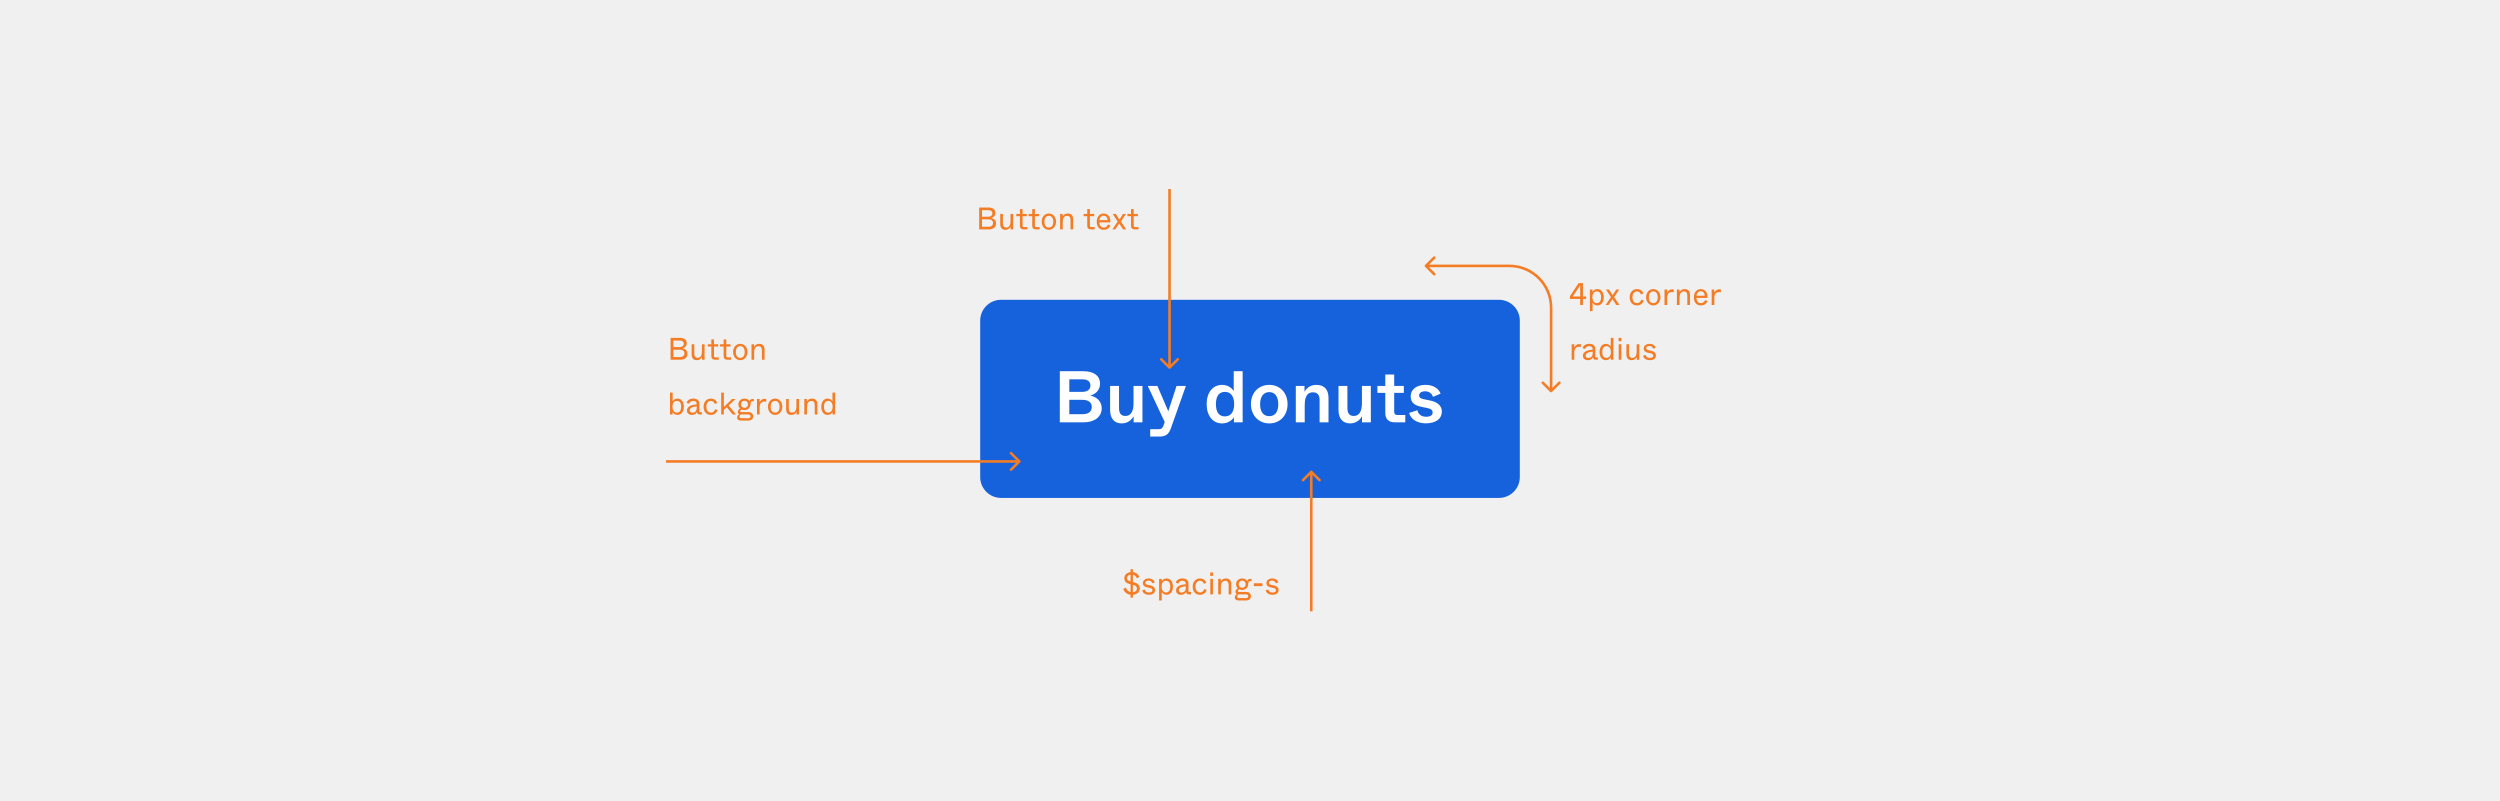
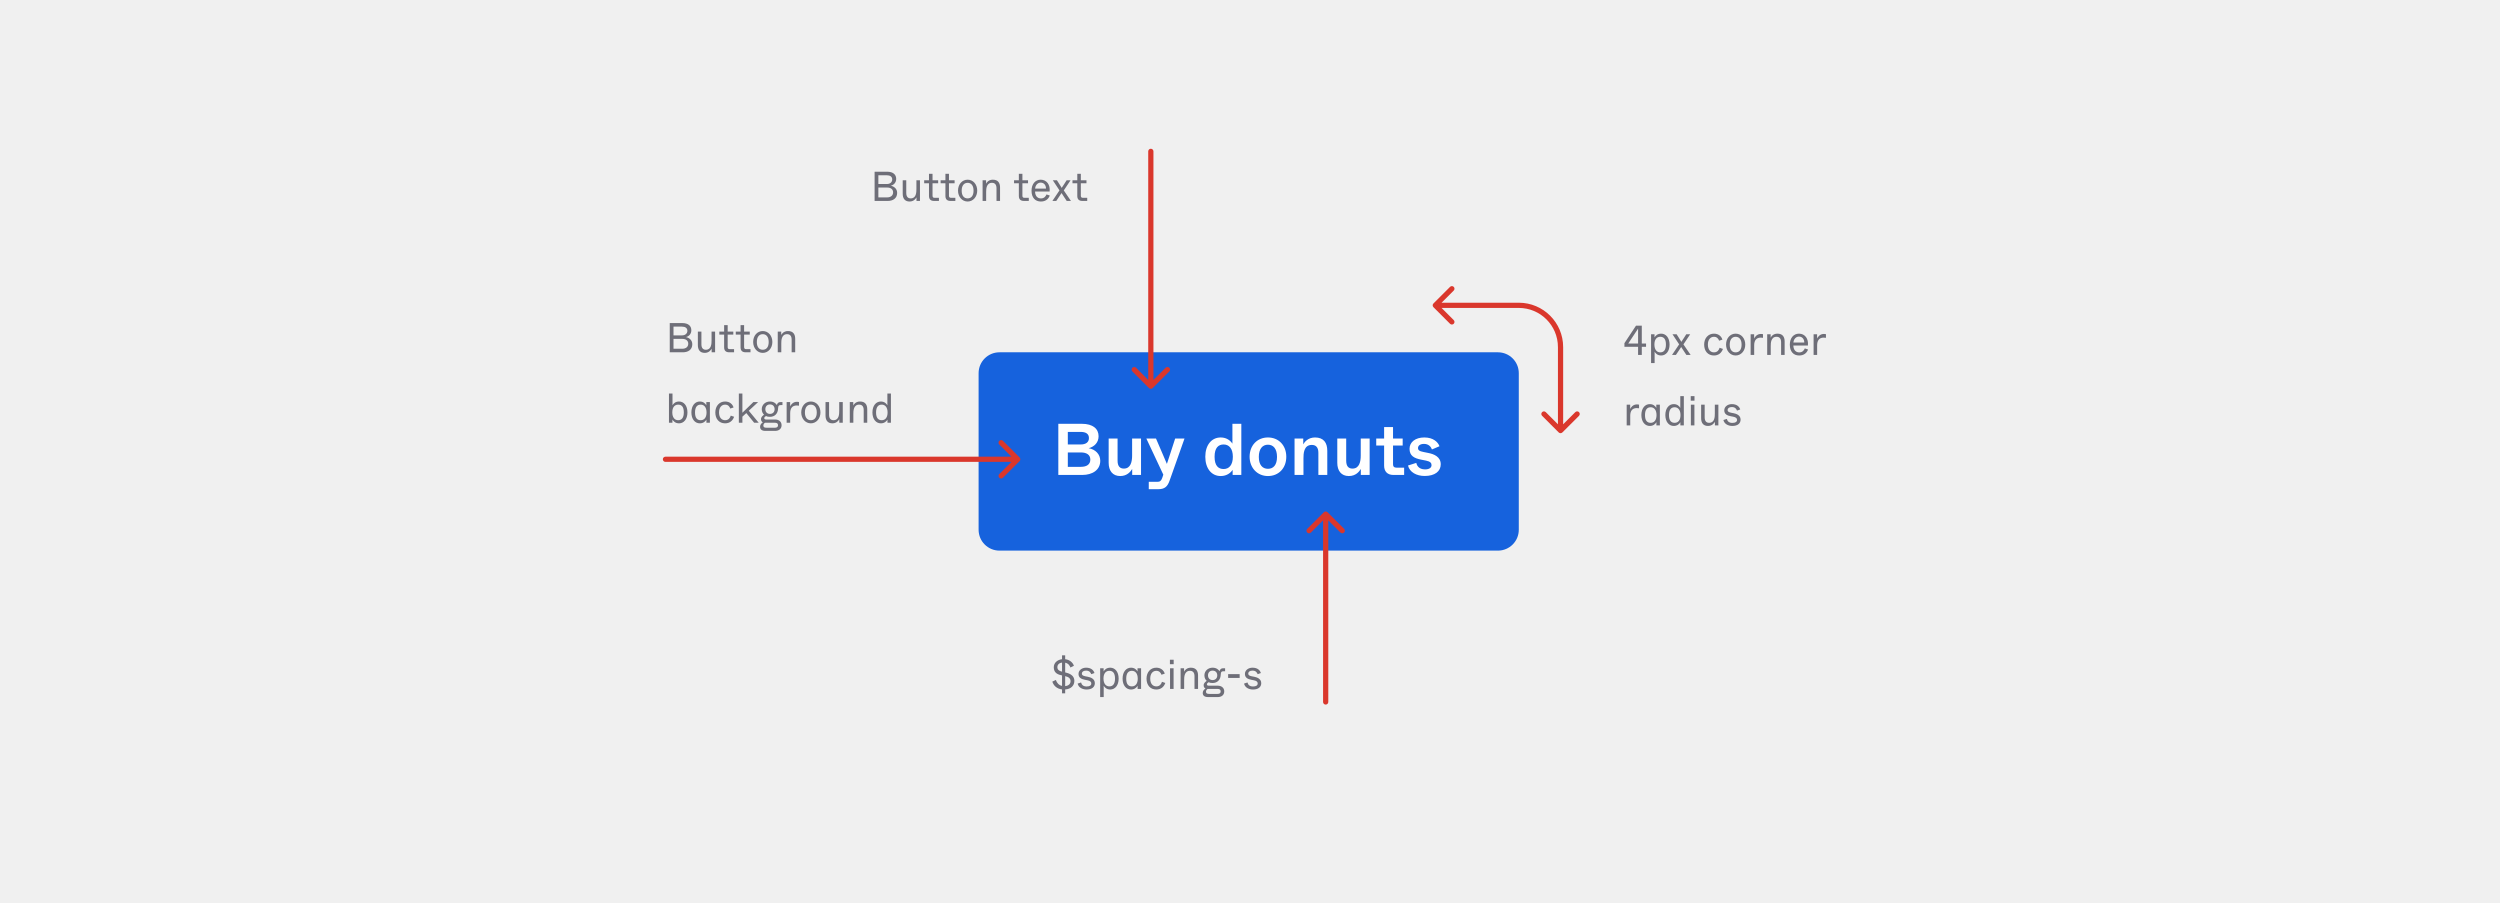
- <svg xmlns="http://www.w3.org/2000/svg" width="959" height="307" viewBox="0 0 959 307" fill="none">
-   <rect x="376" y="115" width="207" height="76" rx="8" fill="#1662DD" />
-   <path d="M406.548 162H415.732C419.596 162 422.62 160.096 422.62 156.568C422.62 154.02 420.716 152.2 418.196 151.752C420.38 151.164 421.976 149.568 421.976 147.16C421.976 144.332 419.82 142.4 415.564 142.4H406.548V162ZM410.188 150.324V145.508H415.088C417.048 145.508 418.28 146.208 418.28 147.86C418.28 149.512 417.048 150.324 415.088 150.324H410.188ZM410.188 158.892V153.376H415.2C417.384 153.376 418.812 154.272 418.812 156.12C418.812 157.996 417.384 158.892 415.2 158.892H410.188ZM430.262 162.42C433.006 162.42 434.294 160.628 434.854 159.704V162H438.242V148.056H434.826V154.608C434.826 156.848 434.322 159.564 431.662 159.564C430.178 159.564 429.254 158.696 429.254 156.54V148.056H425.838V157.352C425.838 160.404 427.378 162.42 430.262 162.42ZM451.317 148.056L449.385 154.02L448.153 157.772C447.901 157.184 447.565 156.484 446.557 154.048L443.981 148.056H440.284L446.781 161.888L446.361 163.148C445.941 164.296 445.465 164.632 444.513 164.632H441.209V167.46H444.849C447.285 167.46 448.405 166.48 449.217 164.1L454.901 148.056H451.317ZM468.779 162.42C471.187 162.42 472.699 161.076 473.343 160.04V162H476.675V142.4H473.259V147.496V150.016C472.615 148.98 471.159 147.636 468.779 147.636C465.251 147.636 462.871 150.548 462.871 155.028C462.871 159.508 465.251 162.42 468.779 162.42ZM469.899 159.732C467.911 159.732 466.427 158.528 466.427 155.028C466.427 151.556 467.911 150.324 469.899 150.324C471.971 150.324 473.427 151.892 473.427 155.028C473.427 158.192 471.971 159.732 469.899 159.732ZM486.878 162.42C490.938 162.42 493.906 159.452 493.906 155.028C493.906 150.66 490.966 147.636 486.878 147.636C482.79 147.636 479.85 150.66 479.85 155.028C479.85 159.284 482.818 162.42 486.878 162.42ZM486.878 159.648C484.806 159.648 483.378 158.192 483.378 155.084C483.378 151.976 484.806 150.408 486.878 150.408C488.95 150.408 490.35 151.976 490.35 155.084C490.35 158.192 488.95 159.648 486.878 159.648ZM497.072 162H500.488V155.644C500.488 153.936 500.544 150.492 503.68 150.492C505.22 150.492 506.2 151.388 506.2 153.488V162H509.616V152.732C509.616 149.68 508.244 147.636 504.912 147.636C502.196 147.636 500.852 149.456 500.404 150.268V148.056H497.072V162ZM517.871 162.42C520.615 162.42 521.903 160.628 522.463 159.704V162H525.851V148.056H522.435V154.608C522.435 156.848 521.931 159.564 519.271 159.564C517.787 159.564 516.863 158.696 516.863 156.54V148.056H513.447V157.352C513.447 160.404 514.987 162.42 517.871 162.42ZM534.922 162H539.066V159.2H536.098C535.202 159.2 534.81 158.808 534.81 157.912V150.716H538.506V148.056H534.81V143.66H531.394V148.056H528.37V150.716H531.394V158.444C531.394 160.656 532.654 162 534.922 162ZM546.931 162.392C550.823 162.392 553.091 160.628 553.091 157.912C553.091 155.056 550.515 153.992 548.303 153.572L546.511 153.208C544.831 152.9 544.383 152.452 544.383 151.668C544.383 150.828 545.139 150.1 546.679 150.1C548.415 150.1 549.339 151.164 549.731 152.228L552.615 150.996C552.027 149.428 550.291 147.636 546.791 147.636C543.431 147.636 541.135 149.372 541.135 151.976C541.135 154.692 542.927 155.616 545.643 156.148L547.491 156.512C549.143 156.848 549.563 157.464 549.563 158.248C549.563 159.228 548.695 159.872 547.071 159.872C544.551 159.872 543.879 158.164 543.711 157.38L540.547 158.388C541.163 160.936 543.795 162.392 546.931 162.392Z" fill="white" />
-   <path d="M256 176.5L255.5 176.5L255.5 177.5L256 177.5L256 176.5ZM391.354 177.354C391.549 177.158 391.549 176.842 391.354 176.646L388.172 173.464C387.976 173.269 387.66 173.269 387.464 173.464C387.269 173.66 387.269 173.976 387.464 174.172L390.293 177L387.464 179.828C387.269 180.024 387.269 180.34 387.464 180.536C387.66 180.731 387.976 180.731 388.172 180.536L391.354 177.354ZM256 177.5L391 177.5L391 176.5L256 176.5L256 177.5Z" fill="#F47C25" />
-   <path d="M257.236 138H261.004C262.456 138 263.716 137.304 263.716 135.684C263.716 134.436 262.732 133.788 261.88 133.62C262.6 133.476 263.44 132.84 263.44 131.676C263.44 130.452 262.6 129.6 260.836 129.6H257.236V138ZM258.316 133.14V130.62H260.74C261.688 130.62 262.3 131.028 262.3 131.82C262.3 132.612 261.688 133.14 260.74 133.14H258.316ZM258.316 136.98V134.148H260.848C261.916 134.148 262.552 134.676 262.552 135.54C262.552 136.404 261.916 136.98 260.848 136.98H258.316ZM267.295 138.168C268.531 138.168 269.095 137.292 269.275 136.968V138H270.271V132.06H269.251V134.58C269.251 135.492 269.227 137.268 267.619 137.268C266.839 137.268 266.335 136.812 266.335 135.696V132.06H265.315V135.936C265.315 137.256 265.903 138.168 267.295 138.168ZM274.353 138H275.721V137.1H274.485C274.065 137.1 273.885 136.92 273.885 136.5V132.924H275.505V132.06H273.885V130.2H272.865V132.06H271.485V132.924H272.865V136.56C272.865 137.544 273.369 138 274.353 138ZM279.076 138H280.444V137.1H279.208C278.788 137.1 278.608 136.92 278.608 136.5V132.924H280.228V132.06H278.608V130.2H277.588V132.06H276.208V132.924H277.588V136.56C277.588 137.544 278.092 138 279.076 138ZM283.968 138.168C285.528 138.168 286.728 136.824 286.728 135.036C286.728 133.248 285.576 131.892 283.968 131.892C282.36 131.892 281.208 133.248 281.208 135.036C281.208 136.824 282.408 138.168 283.968 138.168ZM283.968 137.268C282.96 137.268 282.264 136.548 282.264 135.048C282.264 133.548 282.96 132.792 283.968 132.792C284.976 132.792 285.672 133.548 285.672 135.048C285.672 136.548 284.976 137.268 283.968 137.268ZM288.274 138H289.294V135.48C289.294 134.604 289.33 132.792 290.962 132.792C291.754 132.792 292.27 133.248 292.27 134.364V138H293.29V134.124C293.29 132.804 292.69 131.892 291.214 131.892C289.93 131.892 289.354 132.804 289.27 133.068V132.06H288.274V138ZM259.912 159.168C261.28 159.168 262.324 157.98 262.324 156.024C262.324 154.068 261.28 152.892 259.912 152.892C258.868 152.892 258.316 153.468 258.028 153.972V152.82V150.6H257.008V159H258.004V158.076C258.292 158.58 258.868 159.168 259.912 159.168ZM259.648 158.268C258.676 158.268 257.968 157.512 257.968 156.012C257.968 154.512 258.676 153.792 259.648 153.792C260.596 153.792 261.28 154.356 261.28 156.012C261.28 157.668 260.596 158.268 259.648 158.268ZM265.435 159.168C266.359 159.168 266.923 158.772 267.367 158.1C267.439 158.592 267.571 159 268.471 159H269.251V158.1H268.627C268.351 158.1 268.279 158.028 268.279 157.752V154.932C268.279 153.708 267.547 152.892 265.963 152.892C264.415 152.892 263.599 153.732 263.383 154.524L264.379 154.884C264.535 154.44 264.859 153.792 265.951 153.792C266.863 153.792 267.259 154.224 267.259 154.944V155.112C265.327 155.268 263.515 155.832 263.515 157.464C263.515 158.52 264.259 159.168 265.435 159.168ZM265.675 158.304C264.931 158.304 264.571 157.944 264.571 157.38C264.571 156.408 265.807 156.036 267.259 155.88V156.54C267.259 157.776 266.455 158.304 265.675 158.304ZM272.708 159.168C274.04 159.168 274.904 158.388 275.288 157.284L274.328 156.948C274.136 157.596 273.692 158.268 272.708 158.268C271.724 158.268 270.956 157.548 270.956 156.024C270.956 154.536 271.748 153.792 272.696 153.792C273.56 153.792 273.992 154.356 274.184 154.92L275.132 154.608C274.856 153.684 274.04 152.892 272.696 152.892C271.052 152.892 269.888 154.188 269.888 156.024C269.888 157.944 270.992 159.168 272.708 159.168ZM281.053 159H282.361L279.505 155.544L282.181 153.06H280.825L277.669 156.12V154.176V150.6H276.649V159H277.669V157.248L278.797 156.216L281.053 159ZM284.3 161.34H287.072C288.08 161.34 288.932 160.812 288.932 159.708C288.932 158.712 288.188 158.064 287.048 158.064H284.456C284.036 158.064 283.952 157.848 283.952 157.656C283.952 157.44 284.168 157.212 284.492 157.068C284.816 157.26 285.188 157.296 285.596 157.296C286.916 157.296 287.816 156.42 287.912 155.076L287.936 154.752C287.984 154.056 288.188 153.924 288.728 153.924H289.184V153.06H288.548C287.972 153.06 287.696 153.456 287.576 153.912C287.324 153.492 286.7 152.892 285.596 152.892C284.228 152.892 283.232 153.864 283.232 155.1C283.232 155.844 283.556 156.384 283.892 156.684C283.508 156.96 283.016 157.356 283.016 157.944C283.016 158.412 283.208 158.688 283.544 158.892C283.184 159.096 282.752 159.54 282.752 160.14C282.752 160.836 283.16 161.34 284.3 161.34ZM285.596 156.456C284.792 156.456 284.264 155.916 284.264 155.1C284.264 154.284 284.792 153.732 285.596 153.732C286.4 153.732 286.928 154.284 286.928 155.1C286.928 155.916 286.4 156.456 285.596 156.456ZM284.648 160.428C284.024 160.428 283.688 160.296 283.688 159.804C283.688 159.396 283.952 159.132 284.156 159H286.964C287.432 159 287.9 159.096 287.9 159.708C287.9 160.32 287.432 160.428 286.964 160.428H284.648ZM290.383 159H291.403V156.276C291.403 154.884 291.955 154.032 293.299 154.032C293.539 154.032 293.743 154.056 293.935 154.092V153.048C293.791 153.012 293.611 152.976 293.323 152.976C292.195 152.976 291.583 153.852 291.391 154.296V153.06H290.383V159ZM297.339 159.168C298.899 159.168 300.099 157.824 300.099 156.036C300.099 154.248 298.947 152.892 297.339 152.892C295.731 152.892 294.579 154.248 294.579 156.036C294.579 157.824 295.779 159.168 297.339 159.168ZM297.339 158.268C296.331 158.268 295.635 157.548 295.635 156.048C295.635 154.548 296.331 153.792 297.339 153.792C298.347 153.792 299.043 154.548 299.043 156.048C299.043 157.548 298.347 158.268 297.339 158.268ZM303.541 159.168C304.777 159.168 305.341 158.292 305.521 157.968V159H306.517V153.06H305.497V155.58C305.497 156.492 305.473 158.268 303.865 158.268C303.085 158.268 302.581 157.812 302.581 156.696V153.06H301.561V156.936C301.561 158.256 302.149 159.168 303.541 159.168ZM308.535 159H309.555V156.48C309.555 155.604 309.591 153.792 311.223 153.792C312.015 153.792 312.531 154.248 312.531 155.364V159H313.551V155.124C313.551 153.804 312.951 152.892 311.475 152.892C310.191 152.892 309.615 153.804 309.531 154.068V153.06H308.535V159ZM317.453 159.168C318.497 159.168 319.073 158.592 319.361 158.088V159H320.357V150.6H319.337V152.82V153.984C319.049 153.48 318.497 152.892 317.453 152.892C316.085 152.892 315.041 154.08 315.041 156.036C315.041 157.992 316.085 159.168 317.453 159.168ZM317.717 158.268C316.769 158.268 316.085 157.704 316.085 156.048C316.085 154.392 316.769 153.792 317.717 153.792C318.689 153.792 319.397 154.548 319.397 156.048C319.397 157.548 318.689 158.268 317.717 158.268Z" fill="#F47C25" />
-   <path d="M449.129 73L449.129 72.5L448.129 72.5L448.129 73L449.129 73ZM448.275 141.354C448.471 141.549 448.787 141.549 448.982 141.354L452.164 138.172C452.36 137.976 452.36 137.66 452.164 137.464C451.969 137.269 451.653 137.269 451.457 137.464L448.629 140.293L445.8 137.464C445.605 137.269 445.289 137.269 445.093 137.464C444.898 137.66 444.898 137.976 445.093 138.172L448.275 141.354ZM448.129 73L448.129 141L449.129 141L449.129 73L448.129 73Z" fill="#F47C25" />
-   <path d="M375.611 88H379.379C380.831 88 382.091 87.304 382.091 85.684C382.091 84.436 381.107 83.788 380.255 83.62C380.975 83.476 381.815 82.84 381.815 81.676C381.815 80.452 380.975 79.6 379.211 79.6H375.611V88ZM376.691 83.14V80.62H379.115C380.063 80.62 380.675 81.028 380.675 81.82C380.675 82.612 380.063 83.14 379.115 83.14H376.691ZM376.691 86.98V84.148H379.223C380.291 84.148 380.927 84.676 380.927 85.54C380.927 86.404 380.291 86.98 379.223 86.98H376.691ZM385.67 88.168C386.906 88.168 387.47 87.292 387.65 86.968V88H388.646V82.06H387.626V84.58C387.626 85.492 387.602 87.268 385.994 87.268C385.214 87.268 384.71 86.812 384.71 85.696V82.06H383.69V85.936C383.69 87.256 384.278 88.168 385.67 88.168ZM392.728 88H394.096V87.1H392.86C392.44 87.1 392.26 86.92 392.26 86.5V82.924H393.88V82.06H392.26V80.2H391.24V82.06H389.86V82.924H391.24V86.56C391.24 87.544 391.744 88 392.728 88ZM397.451 88H398.819V87.1H397.583C397.163 87.1 396.983 86.92 396.983 86.5V82.924H398.603V82.06H396.983V80.2H395.963V82.06H394.583V82.924H395.963V86.56C395.963 87.544 396.467 88 397.451 88ZM402.343 88.168C403.903 88.168 405.103 86.824 405.103 85.036C405.103 83.248 403.951 81.892 402.343 81.892C400.735 81.892 399.583 83.248 399.583 85.036C399.583 86.824 400.783 88.168 402.343 88.168ZM402.343 87.268C401.335 87.268 400.639 86.548 400.639 85.048C400.639 83.548 401.335 82.792 402.343 82.792C403.351 82.792 404.047 83.548 404.047 85.048C404.047 86.548 403.351 87.268 402.343 87.268ZM406.649 88H407.669V85.48C407.669 84.604 407.705 82.792 409.337 82.792C410.129 82.792 410.645 83.248 410.645 84.364V88H411.665V84.124C411.665 82.804 411.065 81.892 409.589 81.892C408.305 81.892 407.729 82.804 407.645 83.068V82.06H406.649V88ZM418.556 88H419.924V87.1H418.688C418.268 87.1 418.088 86.92 418.088 86.5V82.924H419.708V82.06H418.088V80.2H417.068V82.06H415.688V82.924H417.068V86.56C417.068 87.544 417.572 88 418.556 88ZM423.4 88.168C424.516 88.168 425.512 87.664 425.956 86.452L425.02 86.128C424.864 86.512 424.444 87.28 423.436 87.28C422.608 87.28 421.78 86.8 421.72 85.3H425.908C426.136 83.356 425.068 81.892 423.34 81.892C421.828 81.892 420.712 83.104 420.712 85.06C420.712 87.076 421.78 88.168 423.4 88.168ZM421.744 84.448C421.828 83.368 422.56 82.732 423.34 82.732C424.156 82.732 424.864 83.32 424.864 84.448H421.744ZM426.705 88H427.821L428.577 86.872L429.333 85.732C429.501 85.996 429.633 86.2 430.077 86.872L430.821 88H432.045L429.981 84.976L431.925 82.06H430.797L430.149 83.08C429.693 83.788 429.549 84.004 429.381 84.244C429.237 84.004 429.105 83.788 428.661 83.08L428.013 82.06H426.825L428.745 84.964L426.705 88ZM435.349 88H436.717V87.1H435.481C435.061 87.1 434.881 86.92 434.881 86.5V82.924H436.501V82.06H434.881V80.2H433.861V82.06H432.481V82.924H433.861V86.56C433.861 87.544 434.365 88 435.349 88Z" fill="#F47C25" />
-   <path d="M546.646 101.646C546.451 101.842 546.451 102.158 546.646 102.354L549.828 105.536C550.024 105.731 550.34 105.731 550.536 105.536C550.731 105.34 550.731 105.024 550.536 104.828L547.707 102L550.536 99.172C550.731 98.976 550.731 98.66 550.536 98.465C550.34 98.269 550.024 98.269 549.828 98.465L546.646 101.646ZM595 118L595.5 118V118L595 118ZM594.646 150.354C594.842 150.549 595.158 150.549 595.354 150.354L598.536 147.172C598.731 146.976 598.731 146.66 598.536 146.464C598.34 146.269 598.024 146.269 597.828 146.464L595 149.293L592.172 146.464C591.976 146.269 591.66 146.269 591.464 146.464C591.269 146.66 591.269 146.976 591.464 147.172L594.646 150.354ZM579 101.5H547V102.5H579V101.5ZM594.5 118L594.5 150L595.5 150L595.5 118L594.5 118ZM579 102.5C587.56 102.5 594.5 109.44 594.5 118L595.5 118C595.5 108.887 588.113 101.5 579 101.5V102.5Z" fill="#F47C25" />
-   <path d="M606.155 117H607.223V114.672H608.447V113.736H607.223V108.6H605.555L602.231 113.628V114.672H606.155V117ZM606.155 113.736H604.919H603.323L606.155 109.452V111.288V113.736ZM609.887 119.34H610.907V117.24V116.076C611.195 116.58 611.747 117.168 612.791 117.168C614.159 117.168 615.203 115.98 615.203 114.024C615.203 112.068 614.159 110.892 612.791 110.892C611.747 110.892 611.171 111.468 610.883 111.972V111.06H609.887V119.34ZM612.527 116.268C611.555 116.268 610.847 115.512 610.847 114.012C610.847 112.512 611.555 111.792 612.527 111.792C613.475 111.792 614.159 112.356 614.159 114.012C614.159 115.668 613.475 116.268 612.527 116.268ZM615.916 117H617.032L617.788 115.872L618.544 114.732C618.712 114.996 618.844 115.2 619.288 115.872L620.032 117H621.256L619.192 113.976L621.136 111.06H620.008L619.36 112.08C618.904 112.788 618.76 113.004 618.592 113.244C618.448 113.004 618.316 112.788 617.872 112.08L617.224 111.06H616.036L617.956 113.964L615.916 117ZM627.966 117.168C629.298 117.168 630.162 116.388 630.546 115.284L629.586 114.948C629.394 115.596 628.95 116.268 627.966 116.268C626.982 116.268 626.214 115.548 626.214 114.024C626.214 112.536 627.006 111.792 627.954 111.792C628.818 111.792 629.25 112.356 629.442 112.92L630.39 112.608C630.114 111.684 629.298 110.892 627.954 110.892C626.31 110.892 625.146 112.188 625.146 114.024C625.146 115.944 626.25 117.168 627.966 117.168ZM634.198 117.168C635.758 117.168 636.958 115.824 636.958 114.036C636.958 112.248 635.806 110.892 634.198 110.892C632.59 110.892 631.438 112.248 631.438 114.036C631.438 115.824 632.638 117.168 634.198 117.168ZM634.198 116.268C633.19 116.268 632.494 115.548 632.494 114.048C632.494 112.548 633.19 111.792 634.198 111.792C635.206 111.792 635.902 112.548 635.902 114.048C635.902 115.548 635.206 116.268 634.198 116.268ZM638.504 117H639.524V114.276C639.524 112.884 640.076 112.032 641.42 112.032C641.66 112.032 641.864 112.056 642.056 112.092V111.048C641.912 111.012 641.732 110.976 641.444 110.976C640.316 110.976 639.704 111.852 639.512 112.296V111.06H638.504V117ZM643.262 117H644.282V114.48C644.282 113.604 644.318 111.792 645.95 111.792C646.742 111.792 647.258 112.248 647.258 113.364V117H648.278V113.124C648.278 111.804 647.678 110.892 646.202 110.892C644.918 110.892 644.342 111.804 644.258 112.068V111.06H643.262V117ZM652.455 117.168C653.571 117.168 654.567 116.664 655.011 115.452L654.075 115.128C653.919 115.512 653.499 116.28 652.491 116.28C651.663 116.28 650.835 115.8 650.775 114.3H654.963C655.191 112.356 654.123 110.892 652.395 110.892C650.883 110.892 649.767 112.104 649.767 114.06C649.767 116.076 650.835 117.168 652.455 117.168ZM650.799 113.448C650.883 112.368 651.615 111.732 652.395 111.732C653.211 111.732 653.919 112.32 653.919 113.448H650.799ZM656.598 117H657.618V114.276C657.618 112.884 658.17 112.032 659.514 112.032C659.754 112.032 659.958 112.056 660.15 112.092V111.048C660.006 111.012 659.826 110.976 659.538 110.976C658.41 110.976 657.798 111.852 657.606 112.296V111.06H656.598V117ZM602.879 138H603.899V135.276C603.899 133.884 604.451 133.032 605.795 133.032C606.035 133.032 606.239 133.056 606.431 133.092V132.048C606.287 132.012 606.107 131.976 605.819 131.976C604.691 131.976 604.079 132.852 603.887 133.296V132.06H602.879V138ZM609.126 138.168C610.05 138.168 610.614 137.772 611.058 137.1C611.13 137.592 611.262 138 612.162 138H612.942V137.1H612.318C612.042 137.1 611.97 137.028 611.97 136.752V133.932C611.97 132.708 611.238 131.892 609.654 131.892C608.106 131.892 607.29 132.732 607.074 133.524L608.07 133.884C608.226 133.44 608.55 132.792 609.642 132.792C610.554 132.792 610.95 133.224 610.95 133.944V134.112C609.018 134.268 607.206 134.832 607.206 136.464C607.206 137.52 607.95 138.168 609.126 138.168ZM609.366 137.304C608.622 137.304 608.262 136.944 608.262 136.38C608.262 135.408 609.498 135.036 610.95 134.88V135.54C610.95 136.776 610.146 137.304 609.366 137.304ZM616.003 138.168C617.047 138.168 617.623 137.592 617.911 137.088V138H618.907V129.6H617.887V131.82V132.984C617.599 132.48 617.047 131.892 616.003 131.892C614.635 131.892 613.591 133.08 613.591 135.036C613.591 136.992 614.635 138.168 616.003 138.168ZM616.267 137.268C615.319 137.268 614.635 136.704 614.635 135.048C614.635 133.392 615.319 132.792 616.267 132.792C617.239 132.792 617.947 133.548 617.947 135.048C617.947 136.548 617.239 137.268 616.267 137.268ZM620.89 130.896H621.97V129.6H620.89V130.896ZM620.926 138H621.946V132.06H620.926V138ZM625.857 138.168C627.093 138.168 627.657 137.292 627.837 136.968V138H628.833V132.06H627.813V134.58C627.813 135.492 627.789 137.268 626.181 137.268C625.401 137.268 624.897 136.812 624.897 135.696V132.06H623.877V135.936C623.877 137.256 624.465 138.168 625.857 138.168ZM632.856 138.168C634.356 138.168 635.22 137.46 635.22 136.344C635.22 134.988 633.816 134.628 633.216 134.508L632.532 134.376C631.68 134.208 631.488 133.968 631.488 133.572C631.488 133.14 631.872 132.732 632.7 132.732C633.708 132.732 634.044 133.368 634.188 133.764L635.112 133.428C634.872 132.648 634.176 131.892 632.7 131.892C631.536 131.892 630.528 132.612 630.528 133.68C630.528 134.808 631.392 135.18 632.376 135.372L633.06 135.504C633.924 135.672 634.2 135.984 634.2 136.428C634.2 136.992 633.72 137.292 632.856 137.292C631.92 137.292 631.44 136.848 631.26 136.14L630.276 136.464C630.54 137.604 631.644 138.168 632.856 138.168Z" fill="#F47C25" />
-   <path d="M502.5 234L502.5 234.5L503.5 234.5L503.5 234L502.5 234ZM503.354 180.646C503.158 180.451 502.842 180.451 502.646 180.646L499.464 183.828C499.269 184.024 499.269 184.34 499.464 184.536C499.66 184.731 499.976 184.731 500.172 184.536L503 181.707L505.828 184.536C506.024 184.731 506.34 184.731 506.536 184.536C506.731 184.34 506.731 184.024 506.536 183.828L503.354 180.646ZM503.5 234L503.5 181L502.5 181L502.5 234L503.5 234Z" fill="#F47C25" />
-   <path d="M433.676 229.26H434.576V228.156C436.28 228.024 437.216 227.04 437.216 225.672C437.216 224.4 436.268 223.68 434.936 223.344L434.576 223.248V220.464C435.548 220.656 435.932 221.4 436.088 221.844L437.084 221.352C436.868 220.644 436.088 219.624 434.576 219.456V218.34H433.676V219.456C432.248 219.624 431.3 220.548 431.3 221.784C431.3 223.176 432.164 223.788 433.4 224.052L433.676 224.112V227.136C432.74 226.932 432.176 226.248 431.9 225.408L430.88 225.9C431.252 227.076 432.2 227.964 433.676 228.144V229.26ZM433.676 223.044C432.74 222.804 432.332 222.444 432.332 221.724C432.332 221.04 432.836 220.524 433.676 220.428V221.976V223.044ZM434.576 227.184V225.636V224.316C435.62 224.556 436.124 225.024 436.124 225.768C436.124 226.548 435.56 227.088 434.576 227.184ZM440.739 228.168C442.239 228.168 443.103 227.46 443.103 226.344C443.103 224.988 441.699 224.628 441.099 224.508L440.415 224.376C439.563 224.208 439.371 223.968 439.371 223.572C439.371 223.14 439.755 222.732 440.583 222.732C441.591 222.732 441.927 223.368 442.071 223.764L442.995 223.428C442.755 222.648 442.059 221.892 440.583 221.892C439.419 221.892 438.411 222.612 438.411 223.68C438.411 224.808 439.275 225.18 440.259 225.372L440.943 225.504C441.807 225.672 442.083 225.984 442.083 226.428C442.083 226.992 441.603 227.292 440.739 227.292C439.803 227.292 439.323 226.848 439.143 226.14L438.159 226.464C438.423 227.604 439.527 228.168 440.739 228.168ZM444.629 230.34H445.649V228.24V227.076C445.937 227.58 446.489 228.168 447.533 228.168C448.901 228.168 449.945 226.98 449.945 225.024C449.945 223.068 448.901 221.892 447.533 221.892C446.489 221.892 445.913 222.468 445.625 222.972V222.06H444.629V230.34ZM447.269 227.268C446.297 227.268 445.589 226.512 445.589 225.012C445.589 223.512 446.297 222.792 447.269 222.792C448.217 222.792 448.901 223.356 448.901 225.012C448.901 226.668 448.217 227.268 447.269 227.268ZM453.056 228.168C453.98 228.168 454.544 227.772 454.988 227.1C455.06 227.592 455.192 228 456.092 228H456.872V227.1H456.248C455.972 227.1 455.9 227.028 455.9 226.752V223.932C455.9 222.708 455.168 221.892 453.584 221.892C452.036 221.892 451.22 222.732 451.004 223.524L452 223.884C452.156 223.44 452.48 222.792 453.572 222.792C454.484 222.792 454.88 223.224 454.88 223.944V224.112C452.948 224.268 451.136 224.832 451.136 226.464C451.136 227.52 451.88 228.168 453.056 228.168ZM453.296 227.304C452.552 227.304 452.192 226.944 452.192 226.38C452.192 225.408 453.428 225.036 454.88 224.88V225.54C454.88 226.776 454.076 227.304 453.296 227.304ZM460.329 228.168C461.661 228.168 462.525 227.388 462.909 226.284L461.949 225.948C461.757 226.596 461.313 227.268 460.329 227.268C459.345 227.268 458.577 226.548 458.577 225.024C458.577 223.536 459.369 222.792 460.317 222.792C461.181 222.792 461.613 223.356 461.805 223.92L462.753 223.608C462.477 222.684 461.661 221.892 460.317 221.892C458.673 221.892 457.509 223.188 457.509 225.024C457.509 226.944 458.613 228.168 460.329 228.168ZM464.234 220.896H465.314V219.6H464.234V220.896ZM464.27 228H465.29V222.06H464.27V228ZM467.305 228H468.325V225.48C468.325 224.604 468.361 222.792 469.993 222.792C470.785 222.792 471.301 223.248 471.301 224.364V228H472.321V224.124C472.321 222.804 471.721 221.892 470.245 221.892C468.961 221.892 468.385 222.804 468.301 223.068V222.06H467.305V228ZM475.214 230.34H477.986C478.994 230.34 479.846 229.812 479.846 228.708C479.846 227.712 479.102 227.064 477.962 227.064H475.37C474.95 227.064 474.866 226.848 474.866 226.656C474.866 226.44 475.082 226.212 475.406 226.068C475.73 226.26 476.102 226.296 476.51 226.296C477.83 226.296 478.73 225.42 478.826 224.076L478.85 223.752C478.898 223.056 479.102 222.924 479.642 222.924H480.098V222.06H479.462C478.886 222.06 478.61 222.456 478.49 222.912C478.238 222.492 477.614 221.892 476.51 221.892C475.142 221.892 474.146 222.864 474.146 224.1C474.146 224.844 474.47 225.384 474.806 225.684C474.422 225.96 473.93 226.356 473.93 226.944C473.93 227.412 474.122 227.688 474.458 227.892C474.098 228.096 473.666 228.54 473.666 229.14C473.666 229.836 474.074 230.34 475.214 230.34ZM476.51 225.456C475.706 225.456 475.178 224.916 475.178 224.1C475.178 223.284 475.706 222.732 476.51 222.732C477.314 222.732 477.842 223.284 477.842 224.1C477.842 224.916 477.314 225.456 476.51 225.456ZM475.562 229.428C474.938 229.428 474.602 229.296 474.602 228.804C474.602 228.396 474.866 228.132 475.07 228H477.878C478.346 228 478.814 228.096 478.814 228.708C478.814 229.32 478.346 229.428 477.878 229.428H475.562ZM480.965 224.832H484.277V223.752H480.965V224.832ZM488.117 228.168C489.617 228.168 490.481 227.46 490.481 226.344C490.481 224.988 489.077 224.628 488.477 224.508L487.793 224.376C486.941 224.208 486.749 223.968 486.749 223.572C486.749 223.14 487.133 222.732 487.961 222.732C488.969 222.732 489.305 223.368 489.449 223.764L490.373 223.428C490.133 222.648 489.437 221.892 487.961 221.892C486.797 221.892 485.789 222.612 485.789 223.68C485.789 224.808 486.653 225.18 487.637 225.372L488.321 225.504C489.185 225.672 489.461 225.984 489.461 226.428C489.461 226.992 488.981 227.292 488.117 227.292C487.181 227.292 486.701 226.848 486.521 226.14L485.537 226.464C485.801 227.604 486.905 228.168 488.117 228.168Z" fill="#F47C25" />
+ <svg xmlns="http://www.w3.org/2000/svg" width="958" height="346" viewBox="0 0 958 346" fill="none">
+   <rect x="375" y="135" width="207" height="76" rx="8" fill="#1662DD" />
+   <path d="M405.548 182H414.732C418.596 182 421.62 180.096 421.62 176.568C421.62 174.02 419.716 172.2 417.196 171.752C419.38 171.164 420.976 169.568 420.976 167.16C420.976 164.332 418.82 162.4 414.564 162.4H405.548V182ZM409.188 170.324V165.508H414.088C416.048 165.508 417.28 166.208 417.28 167.86C417.28 169.512 416.048 170.324 414.088 170.324H409.188ZM409.188 178.892V173.376H414.2C416.384 173.376 417.812 174.272 417.812 176.12C417.812 177.996 416.384 178.892 414.2 178.892H409.188ZM429.262 182.42C432.006 182.42 433.294 180.628 433.854 179.704V182H437.242V168.056H433.826V174.608C433.826 176.848 433.322 179.564 430.662 179.564C429.178 179.564 428.254 178.696 428.254 176.54V168.056H424.838V177.352C424.838 180.404 426.378 182.42 429.262 182.42ZM450.317 168.056L448.385 174.02L447.153 177.772C446.901 177.184 446.565 176.484 445.557 174.048L442.981 168.056H439.284L445.781 181.888L445.361 183.148C444.941 184.296 444.465 184.632 443.513 184.632H440.209V187.46H443.849C446.285 187.46 447.405 186.48 448.217 184.1L453.901 168.056H450.317ZM467.779 182.42C470.187 182.42 471.699 181.076 472.343 180.04V182H475.675V162.4H472.259V167.496V170.016C471.615 168.98 470.159 167.636 467.779 167.636C464.251 167.636 461.871 170.548 461.871 175.028C461.871 179.508 464.251 182.42 467.779 182.42ZM468.899 179.732C466.911 179.732 465.427 178.528 465.427 175.028C465.427 171.556 466.911 170.324 468.899 170.324C470.971 170.324 472.427 171.892 472.427 175.028C472.427 178.192 470.971 179.732 468.899 179.732ZM485.878 182.42C489.938 182.42 492.906 179.452 492.906 175.028C492.906 170.66 489.966 167.636 485.878 167.636C481.79 167.636 478.85 170.66 478.85 175.028C478.85 179.284 481.818 182.42 485.878 182.42ZM485.878 179.648C483.806 179.648 482.378 178.192 482.378 175.084C482.378 171.976 483.806 170.408 485.878 170.408C487.95 170.408 489.35 171.976 489.35 175.084C489.35 178.192 487.95 179.648 485.878 179.648ZM496.072 182H499.488V175.644C499.488 173.936 499.544 170.492 502.68 170.492C504.22 170.492 505.2 171.388 505.2 173.488V182H508.616V172.732C508.616 169.68 507.244 167.636 503.912 167.636C501.196 167.636 499.852 169.456 499.404 170.268V168.056H496.072V182ZM516.871 182.42C519.615 182.42 520.903 180.628 521.463 179.704V182H524.851V168.056H521.435V174.608C521.435 176.848 520.931 179.564 518.271 179.564C516.787 179.564 515.863 178.696 515.863 176.54V168.056H512.447V177.352C512.447 180.404 513.987 182.42 516.871 182.42ZM533.922 182H538.066V179.2H535.098C534.202 179.2 533.81 178.808 533.81 177.912V170.716H537.506V168.056H533.81V163.66H530.394V168.056H527.37V170.716H530.394V178.444C530.394 180.656 531.654 182 533.922 182ZM545.931 182.392C549.823 182.392 552.091 180.628 552.091 177.912C552.091 175.056 549.515 173.992 547.303 173.572L545.511 173.208C543.831 172.9 543.383 172.452 543.383 171.668C543.383 170.828 544.139 170.1 545.679 170.1C547.415 170.1 548.339 171.164 548.731 172.228L551.615 170.996C551.027 169.428 549.291 167.636 545.791 167.636C542.431 167.636 540.135 169.372 540.135 171.976C540.135 174.692 541.927 175.616 544.643 176.148L546.491 176.512C548.143 176.848 548.563 177.464 548.563 178.248C548.563 179.228 547.695 179.872 546.071 179.872C543.551 179.872 542.879 178.164 542.711 177.38L539.547 178.388C540.163 180.936 542.795 182.392 545.931 182.392Z" fill="white" />
+   <path d="M255 175C254.448 175 254 175.448 254 176C254 176.552 254.448 177 255 177L255 175ZM390.707 176.707C391.098 176.317 391.098 175.683 390.707 175.293L384.343 168.929C383.953 168.538 383.319 168.538 382.929 168.929C382.538 169.319 382.538 169.953 382.929 170.343L388.586 176L382.929 181.657C382.538 182.047 382.538 182.681 382.929 183.071C383.319 183.462 383.953 183.462 384.343 183.071L390.707 176.707ZM255 177L390 177L390 175L255 175L255 177Z" fill="#DA372C" />
+   <path d="M256.648 135H261.672C263.608 135 265.288 134.072 265.288 131.912C265.288 130.248 263.976 129.384 262.84 129.16C263.8 128.968 264.92 128.12 264.92 126.568C264.92 124.936 263.8 123.8 261.448 123.8H256.648V135ZM258.088 128.52V125.16H261.32C262.584 125.16 263.4 125.704 263.4 126.76C263.4 127.816 262.584 128.52 261.32 128.52H258.088ZM258.088 133.64V129.864H261.464C262.888 129.864 263.736 130.568 263.736 131.72C263.736 132.872 262.888 133.64 261.464 133.64H258.088ZM270.06 135.224C271.708 135.224 272.46 134.056 272.7 133.624V135H274.028V127.08H272.668V130.44C272.668 131.656 272.636 134.024 270.492 134.024C269.452 134.024 268.78 133.416 268.78 131.928V127.08H267.42V132.248C267.42 134.008 268.204 135.224 270.06 135.224ZM279.471 135H281.295V133.8H279.647C279.087 133.8 278.847 133.56 278.847 133V128.232H281.007V127.08H278.847V124.6H277.487V127.08H275.647V128.232H277.487V133.08C277.487 134.392 278.159 135 279.471 135ZM285.768 135H287.592V133.8H285.944C285.384 133.8 285.144 133.56 285.144 133V128.232H287.304V127.08H285.144V124.6H283.784V127.08H281.944V128.232H283.784V133.08C283.784 134.392 284.456 135 285.768 135ZM292.291 135.224C294.371 135.224 295.971 133.432 295.971 131.048C295.971 128.664 294.435 126.856 292.291 126.856C290.147 126.856 288.611 128.664 288.611 131.048C288.611 133.432 290.211 135.224 292.291 135.224ZM292.291 134.024C290.947 134.024 290.019 133.064 290.019 131.064C290.019 129.064 290.947 128.056 292.291 128.056C293.635 128.056 294.563 129.064 294.563 131.064C294.563 133.064 293.635 134.024 292.291 134.024ZM298.032 135H299.392V131.64C299.392 130.472 299.44 128.056 301.616 128.056C302.672 128.056 303.36 128.664 303.36 130.152V135H304.72V129.832C304.72 128.072 303.92 126.856 301.952 126.856C300.24 126.856 299.472 128.072 299.36 128.424V127.08H298.032V135ZM260.216 162.224C262.04 162.224 263.432 160.64 263.432 158.032C263.432 155.424 262.04 153.856 260.216 153.856C258.824 153.856 258.088 154.624 257.704 155.296V153.76V150.8H256.344V162H257.672V160.768C258.056 161.44 258.824 162.224 260.216 162.224ZM259.864 161.024C258.568 161.024 257.624 160.016 257.624 158.016C257.624 156.016 258.568 155.056 259.864 155.056C261.128 155.056 262.04 155.808 262.04 158.016C262.04 160.224 261.128 161.024 259.864 161.024ZM268.156 162.224C269.548 162.224 270.316 161.456 270.7 160.784V162H272.028V154.08H270.668V155.312C270.284 154.64 269.548 153.856 268.156 153.856C266.332 153.856 264.94 155.44 264.94 158.048C264.94 160.656 266.332 162.224 268.156 162.224ZM268.508 161.024C267.244 161.024 266.332 160.272 266.332 158.064C266.332 155.856 267.244 155.056 268.508 155.056C269.804 155.056 270.748 156.064 270.748 158.064C270.748 160.064 269.804 161.024 268.508 161.024ZM277.871 162.224C279.647 162.224 280.799 161.184 281.311 159.712L280.031 159.264C279.775 160.128 279.183 161.024 277.871 161.024C276.559 161.024 275.535 160.064 275.535 158.032C275.535 156.048 276.591 155.056 277.855 155.056C279.007 155.056 279.583 155.808 279.839 156.56L281.103 156.144C280.735 154.912 279.647 153.856 277.855 153.856C275.663 153.856 274.111 155.584 274.111 158.032C274.111 160.592 275.583 162.224 277.871 162.224ZM288.997 162H290.741L286.933 157.392L290.501 154.08H288.693L284.485 158.16V155.568V150.8H283.125V162H284.485V159.664L285.989 158.288L288.997 162ZM293.327 165.12H297.023C298.367 165.12 299.503 164.416 299.503 162.944C299.503 161.616 298.511 160.752 296.991 160.752H293.535C292.975 160.752 292.863 160.464 292.863 160.208C292.863 159.92 293.151 159.616 293.583 159.424C294.015 159.68 294.511 159.728 295.055 159.728C296.815 159.728 298.015 158.56 298.143 156.768L298.175 156.336C298.239 155.408 298.511 155.232 299.231 155.232H299.839V154.08H298.991C298.223 154.08 297.855 154.608 297.695 155.216C297.359 154.656 296.527 153.856 295.055 153.856C293.231 153.856 291.903 155.152 291.903 156.8C291.903 157.792 292.335 158.512 292.783 158.912C292.271 159.28 291.615 159.808 291.615 160.592C291.615 161.216 291.871 161.584 292.319 161.856C291.839 162.128 291.263 162.72 291.263 163.52C291.263 164.448 291.807 165.12 293.327 165.12ZM295.055 158.608C293.983 158.608 293.279 157.888 293.279 156.8C293.279 155.712 293.983 154.976 295.055 154.976C296.127 154.976 296.831 155.712 296.831 156.8C296.831 157.888 296.127 158.608 295.055 158.608ZM293.791 163.904C292.959 163.904 292.511 163.728 292.511 163.072C292.511 162.528 292.863 162.176 293.135 162H296.879C297.503 162 298.127 162.128 298.127 162.944C298.127 163.76 297.503 163.904 296.879 163.904H293.791ZM301.438 162H302.798V158.368C302.798 156.512 303.534 155.376 305.326 155.376C305.646 155.376 305.918 155.408 306.174 155.456V154.064C305.982 154.016 305.742 153.968 305.358 153.968C303.854 153.968 303.038 155.136 302.782 155.728V154.08H301.438V162ZM310.713 162.224C312.793 162.224 314.392 160.432 314.392 158.048C314.392 155.664 312.857 153.856 310.713 153.856C308.569 153.856 307.033 155.664 307.033 158.048C307.033 160.432 308.633 162.224 310.713 162.224ZM310.713 161.024C309.369 161.024 308.441 160.064 308.441 158.064C308.441 156.064 309.369 155.056 310.713 155.056C312.057 155.056 312.985 156.064 312.985 158.064C312.985 160.064 312.057 161.024 310.713 161.024ZM318.981 162.224C320.629 162.224 321.381 161.056 321.621 160.624V162H322.949V154.08H321.589V157.44C321.589 158.656 321.557 161.024 319.413 161.024C318.373 161.024 317.701 160.416 317.701 158.928V154.08H316.341V159.248C316.341 161.008 317.125 162.224 318.981 162.224ZM325.641 162H327.001V158.64C327.001 157.472 327.049 155.056 329.225 155.056C330.281 155.056 330.969 155.664 330.969 157.152V162H332.329V156.832C332.329 155.072 331.529 153.856 329.561 153.856C327.849 153.856 327.081 155.072 326.969 155.424V154.08H325.641V162ZM337.531 162.224C338.923 162.224 339.691 161.456 340.075 160.784V162H341.403V150.8H340.043V153.76V155.312C339.659 154.64 338.923 153.856 337.531 153.856C335.707 153.856 334.315 155.44 334.315 158.048C334.315 160.656 335.707 162.224 337.531 162.224ZM337.883 161.024C336.619 161.024 335.707 160.272 335.707 158.064C335.707 155.856 336.619 155.056 337.883 155.056C339.179 155.056 340.123 156.064 340.123 158.064C340.123 160.064 339.179 161.024 337.883 161.024Z" fill="#6E6E78" />
+   <path d="M442 58C442 57.448 441.552 57 441 57C440.448 57 440 57.448 440 58L442 58ZM440.293 148.707C440.683 149.098 441.317 149.098 441.707 148.707L448.071 142.343C448.462 141.953 448.462 141.319 448.071 140.929C447.681 140.538 447.047 140.538 446.657 140.929L441 146.586L435.343 140.929C434.953 140.538 434.319 140.538 433.929 140.929C433.538 141.319 433.538 141.953 433.929 142.343L440.293 148.707ZM440 58L440 148L442 148L442 58L440 58Z" fill="#DA372C" />
+   <path d="M335.148 77H340.172C342.108 77 343.788 76.072 343.788 73.912C343.788 72.248 342.476 71.384 341.34 71.16C342.3 70.968 343.42 70.12 343.42 68.568C343.42 66.936 342.3 65.8 339.948 65.8H335.148V77ZM336.588 70.52V67.16H339.82C341.084 67.16 341.9 67.704 341.9 68.76C341.9 69.816 341.084 70.52 339.82 70.52H336.588ZM336.588 75.64V71.864H339.964C341.388 71.864 342.236 72.568 342.236 73.72C342.236 74.872 341.388 75.64 339.964 75.64H336.588ZM348.56 77.224C350.208 77.224 350.96 76.056 351.2 75.624V77H352.528V69.08H351.168V72.44C351.168 73.656 351.136 76.024 348.992 76.024C347.952 76.024 347.28 75.416 347.28 73.928V69.08H345.92V74.248C345.92 76.008 346.704 77.224 348.56 77.224ZM357.971 77H359.795V75.8H358.147C357.587 75.8 357.347 75.56 357.347 75V70.232H359.507V69.08H357.347V66.6H355.987V69.08H354.147V70.232H355.987V75.08C355.987 76.392 356.659 77 357.971 77ZM364.268 77H366.092V75.8H364.444C363.884 75.8 363.644 75.56 363.644 75V70.232H365.804V69.08H363.644V66.6H362.284V69.08H360.444V70.232H362.284V75.08C362.284 76.392 362.956 77 364.268 77ZM370.791 77.224C372.871 77.224 374.471 75.432 374.471 73.048C374.471 70.664 372.935 68.856 370.791 68.856C368.647 68.856 367.111 70.664 367.111 73.048C367.111 75.432 368.711 77.224 370.791 77.224ZM370.791 76.024C369.447 76.024 368.519 75.064 368.519 73.064C368.519 71.064 369.447 70.056 370.791 70.056C372.135 70.056 373.063 71.064 373.063 73.064C373.063 75.064 372.135 76.024 370.791 76.024ZM376.532 77H377.892V73.64C377.892 72.472 377.94 70.056 380.116 70.056C381.172 70.056 381.86 70.664 381.86 72.152V77H383.22V71.832C383.22 70.072 382.42 68.856 380.452 68.856C378.74 68.856 377.972 70.072 377.86 70.424V69.08H376.532V77ZM392.409 77H394.233V75.8H392.585C392.025 75.8 391.785 75.56 391.785 75V70.232H393.945V69.08H391.785V66.6H390.424V69.08H388.585V70.232H390.424V75.08C390.424 76.392 391.097 77 392.409 77ZM398.867 77.224C400.355 77.224 401.683 76.552 402.275 74.936L401.027 74.504C400.819 75.016 400.259 76.04 398.915 76.04C397.811 76.04 396.707 75.4 396.627 73.4H402.211C402.515 70.808 401.091 68.856 398.787 68.856C396.771 68.856 395.283 70.472 395.283 73.08C395.283 75.768 396.707 77.224 398.867 77.224ZM396.659 72.264C396.771 70.824 397.747 69.976 398.787 69.976C399.875 69.976 400.819 70.76 400.819 72.264H396.659ZM403.273 77H404.761L405.769 75.496L406.777 73.976C407.001 74.328 407.177 74.6 407.769 75.496L408.761 77H410.393L407.641 72.968L410.233 69.08H408.729L407.865 70.44C407.257 71.384 407.065 71.672 406.841 71.992C406.649 71.672 406.473 71.384 405.881 70.44L405.017 69.08H403.433L405.993 72.952L403.273 77ZM414.799 77H416.623V75.8H414.975C414.415 75.8 414.175 75.56 414.175 75V70.232H416.335V69.08H414.175V66.6H412.815V69.08H410.975V70.232H412.815V75.08C412.815 76.392 413.487 77 414.799 77Z" fill="#6E6E78" />
+   <path d="M549.293 116.293C548.902 116.683 548.902 117.317 549.293 117.707L555.657 124.071C556.047 124.462 556.681 124.462 557.071 124.071C557.462 123.681 557.462 123.047 557.071 122.657L551.414 117L557.071 111.343C557.462 110.953 557.462 110.319 557.071 109.929C556.681 109.538 556.047 109.538 555.657 109.929L549.293 116.293ZM598 133L599 133L599 133L598 133ZM597.293 165.707C597.683 166.098 598.317 166.098 598.707 165.707L605.071 159.343C605.462 158.953 605.462 158.319 605.071 157.929C604.681 157.538 604.047 157.538 603.657 157.929L598 163.586L592.343 157.929C591.953 157.538 591.319 157.538 590.929 157.929C590.538 158.319 590.538 158.953 590.929 159.343L597.293 165.707ZM582 116H550V118H582V116ZM597 133L597 165L599 165L599 133L597 133ZM582 118C590.284 118 597 124.716 597 133L599 133C599 123.611 591.389 116 582 116V118Z" fill="#DA372C" />
+   <path d="M627.712 136H629.136V132.896H630.768V131.648H629.136V124.8H626.912L622.48 131.504V132.896H627.712V136ZM627.712 131.648H626.064H623.936L627.712 125.936V128.384V131.648ZM632.688 139.12H634.048V136.32V134.768C634.432 135.44 635.168 136.224 636.56 136.224C638.384 136.224 639.776 134.64 639.776 132.032C639.776 129.424 638.384 127.856 636.56 127.856C635.168 127.856 634.4 128.624 634.016 129.296V128.08H632.688V139.12ZM636.208 135.024C634.912 135.024 633.968 134.016 633.968 132.016C633.968 130.016 634.912 129.056 636.208 129.056C637.472 129.056 638.384 129.808 638.384 132.016C638.384 134.224 637.472 135.024 636.208 135.024ZM640.726 136H642.214L643.222 134.496L644.23 132.976C644.454 133.328 644.63 133.6 645.222 134.496L646.214 136H647.846L645.094 131.968L647.686 128.08H646.182L645.318 129.44C644.71 130.384 644.518 130.672 644.294 130.992C644.102 130.672 643.926 130.384 643.334 129.44L642.47 128.08H640.886L643.446 131.952L640.726 136ZM656.793 136.224C658.569 136.224 659.721 135.184 660.233 133.712L658.953 133.264C658.697 134.128 658.105 135.024 656.793 135.024C655.481 135.024 654.457 134.064 654.457 132.032C654.457 130.048 655.513 129.056 656.777 129.056C657.929 129.056 658.505 129.808 658.761 130.56L660.025 130.144C659.657 128.912 658.569 127.856 656.777 127.856C654.585 127.856 653.033 129.584 653.033 132.032C653.033 134.592 654.505 136.224 656.793 136.224ZM665.103 136.224C667.183 136.224 668.783 134.432 668.783 132.048C668.783 129.664 667.247 127.856 665.103 127.856C662.959 127.856 661.423 129.664 661.423 132.048C661.423 134.432 663.023 136.224 665.103 136.224ZM665.103 135.024C663.759 135.024 662.831 134.064 662.831 132.064C662.831 130.064 663.759 129.056 665.103 129.056C666.447 129.056 667.375 130.064 667.375 132.064C667.375 134.064 666.447 135.024 665.103 135.024ZM670.844 136H672.204V132.368C672.204 130.512 672.94 129.376 674.732 129.376C675.052 129.376 675.324 129.408 675.58 129.456V128.064C675.388 128.016 675.148 127.968 674.764 127.968C673.26 127.968 672.444 129.136 672.188 129.728V128.08H670.844V136ZM677.188 136H678.548V132.64C678.548 131.472 678.596 129.056 680.772 129.056C681.828 129.056 682.516 129.664 682.516 131.152V136H683.876V130.832C683.876 129.072 683.076 127.856 681.108 127.856C679.396 127.856 678.628 129.072 678.516 129.424V128.08H677.188V136ZM689.445 136.224C690.933 136.224 692.261 135.552 692.853 133.936L691.605 133.504C691.397 134.016 690.837 135.04 689.493 135.04C688.389 135.04 687.285 134.4 687.205 132.4H692.789C693.093 129.808 691.669 127.856 689.365 127.856C687.349 127.856 685.861 129.472 685.861 132.08C685.861 134.768 687.285 136.224 689.445 136.224ZM687.237 131.264C687.349 129.824 688.325 128.976 689.365 128.976C690.453 128.976 691.397 129.76 691.397 131.264H687.237ZM694.969 136H696.329V132.368C696.329 130.512 697.065 129.376 698.857 129.376C699.177 129.376 699.449 129.408 699.705 129.456V128.064C699.513 128.016 699.273 127.968 698.889 127.968C697.385 127.968 696.569 129.136 696.313 129.728V128.08H694.969V136ZM623.344 163H624.704V159.368C624.704 157.512 625.44 156.376 627.232 156.376C627.552 156.376 627.824 156.408 628.08 156.456V155.064C627.888 155.016 627.648 154.968 627.264 154.968C625.76 154.968 624.944 156.136 624.688 156.728V155.08H623.344V163ZM632.187 163.224C633.579 163.224 634.347 162.456 634.731 161.784V163H636.059V155.08H634.699V156.312C634.315 155.64 633.579 154.856 632.187 154.856C630.363 154.856 628.971 156.44 628.971 159.048C628.971 161.656 630.363 163.224 632.187 163.224ZM632.539 162.024C631.275 162.024 630.363 161.272 630.363 159.064C630.363 156.856 631.275 156.056 632.539 156.056C633.835 156.056 634.779 157.064 634.779 159.064C634.779 161.064 633.835 162.024 632.539 162.024ZM641.374 163.224C642.766 163.224 643.534 162.456 643.918 161.784V163H645.246V151.8H643.886V154.76V156.312C643.502 155.64 642.766 154.856 641.374 154.856C639.55 154.856 638.158 156.44 638.158 159.048C638.158 161.656 639.55 163.224 641.374 163.224ZM641.726 162.024C640.462 162.024 639.55 161.272 639.55 159.064C639.55 156.856 640.462 156.056 641.726 156.056C643.022 156.056 643.966 157.064 643.966 159.064C643.966 161.064 643.022 162.024 641.726 162.024ZM647.89 153.528H649.33V151.8H647.89V153.528ZM647.938 163H649.298V155.08H647.938V163ZM654.513 163.224C656.161 163.224 656.913 162.056 657.153 161.624V163H658.481V155.08H657.121V158.44C657.121 159.656 657.089 162.024 654.945 162.024C653.905 162.024 653.233 161.416 653.233 159.928V155.08H651.873V160.248C651.873 162.008 652.657 163.224 654.513 163.224ZM663.844 163.224C665.844 163.224 666.996 162.28 666.996 160.792C666.996 158.984 665.124 158.504 664.324 158.344L663.412 158.168C662.276 157.944 662.02 157.624 662.02 157.096C662.02 156.52 662.532 155.976 663.636 155.976C664.98 155.976 665.428 156.824 665.62 157.352L666.852 156.904C666.532 155.864 665.604 154.856 663.636 154.856C662.084 154.856 660.74 155.816 660.74 157.24C660.74 158.744 661.892 159.24 663.204 159.496L664.116 159.672C665.268 159.896 665.636 160.312 665.636 160.904C665.636 161.656 664.996 162.056 663.844 162.056C662.596 162.056 661.956 161.464 661.716 160.52L660.404 160.952C660.756 162.472 662.228 163.224 663.844 163.224Z" fill="#6E6E78" />
+   <path d="M507 269C507 269.552 507.448 270 508 270C508.552 270 509 269.552 509 269L507 269ZM508.707 196.293C508.317 195.902 507.683 195.902 507.293 196.293L500.929 202.657C500.538 203.047 500.538 203.681 500.929 204.071C501.319 204.462 501.953 204.462 502.343 204.071L508 198.414L513.657 204.071C514.047 204.462 514.681 204.462 515.071 204.071C515.462 203.681 515.462 203.047 515.071 202.657L508.707 196.293ZM509 269L509 197L507 197L507 269L509 269Z" fill="#DA372C" />
+   <path d="M406.975 265.68H408.175V264.208C410.447 264.032 411.695 262.72 411.695 260.896C411.695 259.2 410.431 258.24 408.655 257.792L408.175 257.664V253.952C409.471 254.208 409.983 255.2 410.191 255.792L411.519 255.136C411.231 254.192 410.191 252.832 408.175 252.608V251.12H406.975V252.608C405.071 252.832 403.807 254.064 403.807 255.712C403.807 257.568 404.959 258.384 406.607 258.736L406.975 258.816V262.848C405.727 262.576 404.975 261.664 404.607 260.544L403.247 261.2C403.743 262.768 405.007 263.952 406.975 264.192V265.68ZM406.975 257.392C405.727 257.072 405.183 256.592 405.183 255.632C405.183 254.72 405.855 254.032 406.975 253.904V255.968V257.392ZM408.175 262.912V260.848V259.088C409.567 259.408 410.239 260.032 410.239 261.024C410.239 262.064 409.487 262.784 408.175 262.912ZM416.391 264.224C418.391 264.224 419.543 263.28 419.543 261.792C419.543 259.984 417.671 259.504 416.871 259.344L415.959 259.168C414.823 258.944 414.567 258.624 414.567 258.096C414.567 257.52 415.079 256.976 416.183 256.976C417.527 256.976 417.975 257.824 418.167 258.352L419.399 257.904C419.079 256.864 418.151 255.856 416.183 255.856C414.631 255.856 413.287 256.816 413.287 258.24C413.287 259.744 414.439 260.24 415.751 260.496L416.663 260.672C417.815 260.896 418.183 261.312 418.183 261.904C418.183 262.656 417.543 263.056 416.391 263.056C415.143 263.056 414.503 262.464 414.263 261.52L412.951 261.952C413.303 263.472 414.775 264.224 416.391 264.224ZM421.578 267.12H422.938V264.32V262.768C423.322 263.44 424.058 264.224 425.45 264.224C427.274 264.224 428.666 262.64 428.666 260.032C428.666 257.424 427.274 255.856 425.45 255.856C424.058 255.856 423.29 256.624 422.906 257.296V256.08H421.578V267.12ZM425.098 263.024C423.802 263.024 422.858 262.016 422.858 260.016C422.858 258.016 423.802 257.056 425.098 257.056C426.362 257.056 427.274 257.808 427.274 260.016C427.274 262.224 426.362 263.024 425.098 263.024ZM433.39 264.224C434.782 264.224 435.55 263.456 435.934 262.784V264H437.262V256.08H435.902V257.312C435.518 256.64 434.782 255.856 433.39 255.856C431.566 255.856 430.174 257.44 430.174 260.048C430.174 262.656 431.566 264.224 433.39 264.224ZM433.742 263.024C432.478 263.024 431.566 262.272 431.566 260.064C431.566 257.856 432.478 257.056 433.742 257.056C435.038 257.056 435.982 258.064 435.982 260.064C435.982 262.064 435.038 263.024 433.742 263.024ZM443.105 264.224C444.881 264.224 446.033 263.184 446.545 261.712L445.265 261.264C445.009 262.128 444.417 263.024 443.105 263.024C441.793 263.024 440.769 262.064 440.769 260.032C440.769 258.048 441.825 257.056 443.089 257.056C444.241 257.056 444.817 257.808 445.073 258.56L446.337 258.144C445.969 256.912 444.881 255.856 443.089 255.856C440.897 255.856 439.345 257.584 439.345 260.032C439.345 262.592 440.817 264.224 443.105 264.224ZM448.312 254.528H449.752V252.8H448.312V254.528ZM448.36 264H449.72V256.08H448.36V264ZM452.407 264H453.767V260.64C453.767 259.472 453.815 257.056 455.991 257.056C457.047 257.056 457.735 257.664 457.735 259.152V264H459.095V258.832C459.095 257.072 458.295 255.856 456.327 255.856C454.615 255.856 453.847 257.072 453.735 257.424V256.08H452.407V264ZM462.952 267.12H466.648C467.992 267.12 469.128 266.416 469.128 264.944C469.128 263.616 468.136 262.752 466.616 262.752H463.16C462.6 262.752 462.488 262.464 462.488 262.208C462.488 261.92 462.776 261.616 463.208 261.424C463.64 261.68 464.136 261.728 464.68 261.728C466.44 261.728 467.64 260.56 467.768 258.768L467.8 258.336C467.864 257.408 468.136 257.232 468.856 257.232H469.464V256.08H468.616C467.848 256.08 467.48 256.608 467.32 257.216C466.984 256.656 466.152 255.856 464.68 255.856C462.856 255.856 461.528 257.152 461.528 258.8C461.528 259.792 461.96 260.512 462.408 260.912C461.896 261.28 461.24 261.808 461.24 262.592C461.24 263.216 461.496 263.584 461.944 263.856C461.464 264.128 460.888 264.72 460.888 265.52C460.888 266.448 461.432 267.12 462.952 267.12ZM464.68 260.608C463.608 260.608 462.904 259.888 462.904 258.8C462.904 257.712 463.608 256.976 464.68 256.976C465.752 256.976 466.456 257.712 466.456 258.8C466.456 259.888 465.752 260.608 464.68 260.608ZM463.416 265.904C462.584 265.904 462.136 265.728 462.136 265.072C462.136 264.528 462.488 264.176 462.76 264H466.504C467.128 264 467.752 264.128 467.752 264.944C467.752 265.76 467.128 265.904 466.504 265.904H463.416ZM470.62 259.776H475.036V258.336H470.62V259.776ZM480.157 264.224C482.157 264.224 483.309 263.28 483.309 261.792C483.309 259.984 481.437 259.504 480.637 259.344L479.725 259.168C478.589 258.944 478.333 258.624 478.333 258.096C478.333 257.52 478.845 256.976 479.949 256.976C481.293 256.976 481.741 257.824 481.933 258.352L483.165 257.904C482.845 256.864 481.917 255.856 479.949 255.856C478.397 255.856 477.053 256.816 477.053 258.24C477.053 259.744 478.205 260.24 479.517 260.496L480.429 260.672C481.581 260.896 481.949 261.312 481.949 261.904C481.949 262.656 481.309 263.056 480.157 263.056C478.909 263.056 478.269 262.464 478.029 261.52L476.717 261.952C477.069 263.472 478.541 264.224 480.157 264.224Z" fill="#6E6E78" />
</svg>
